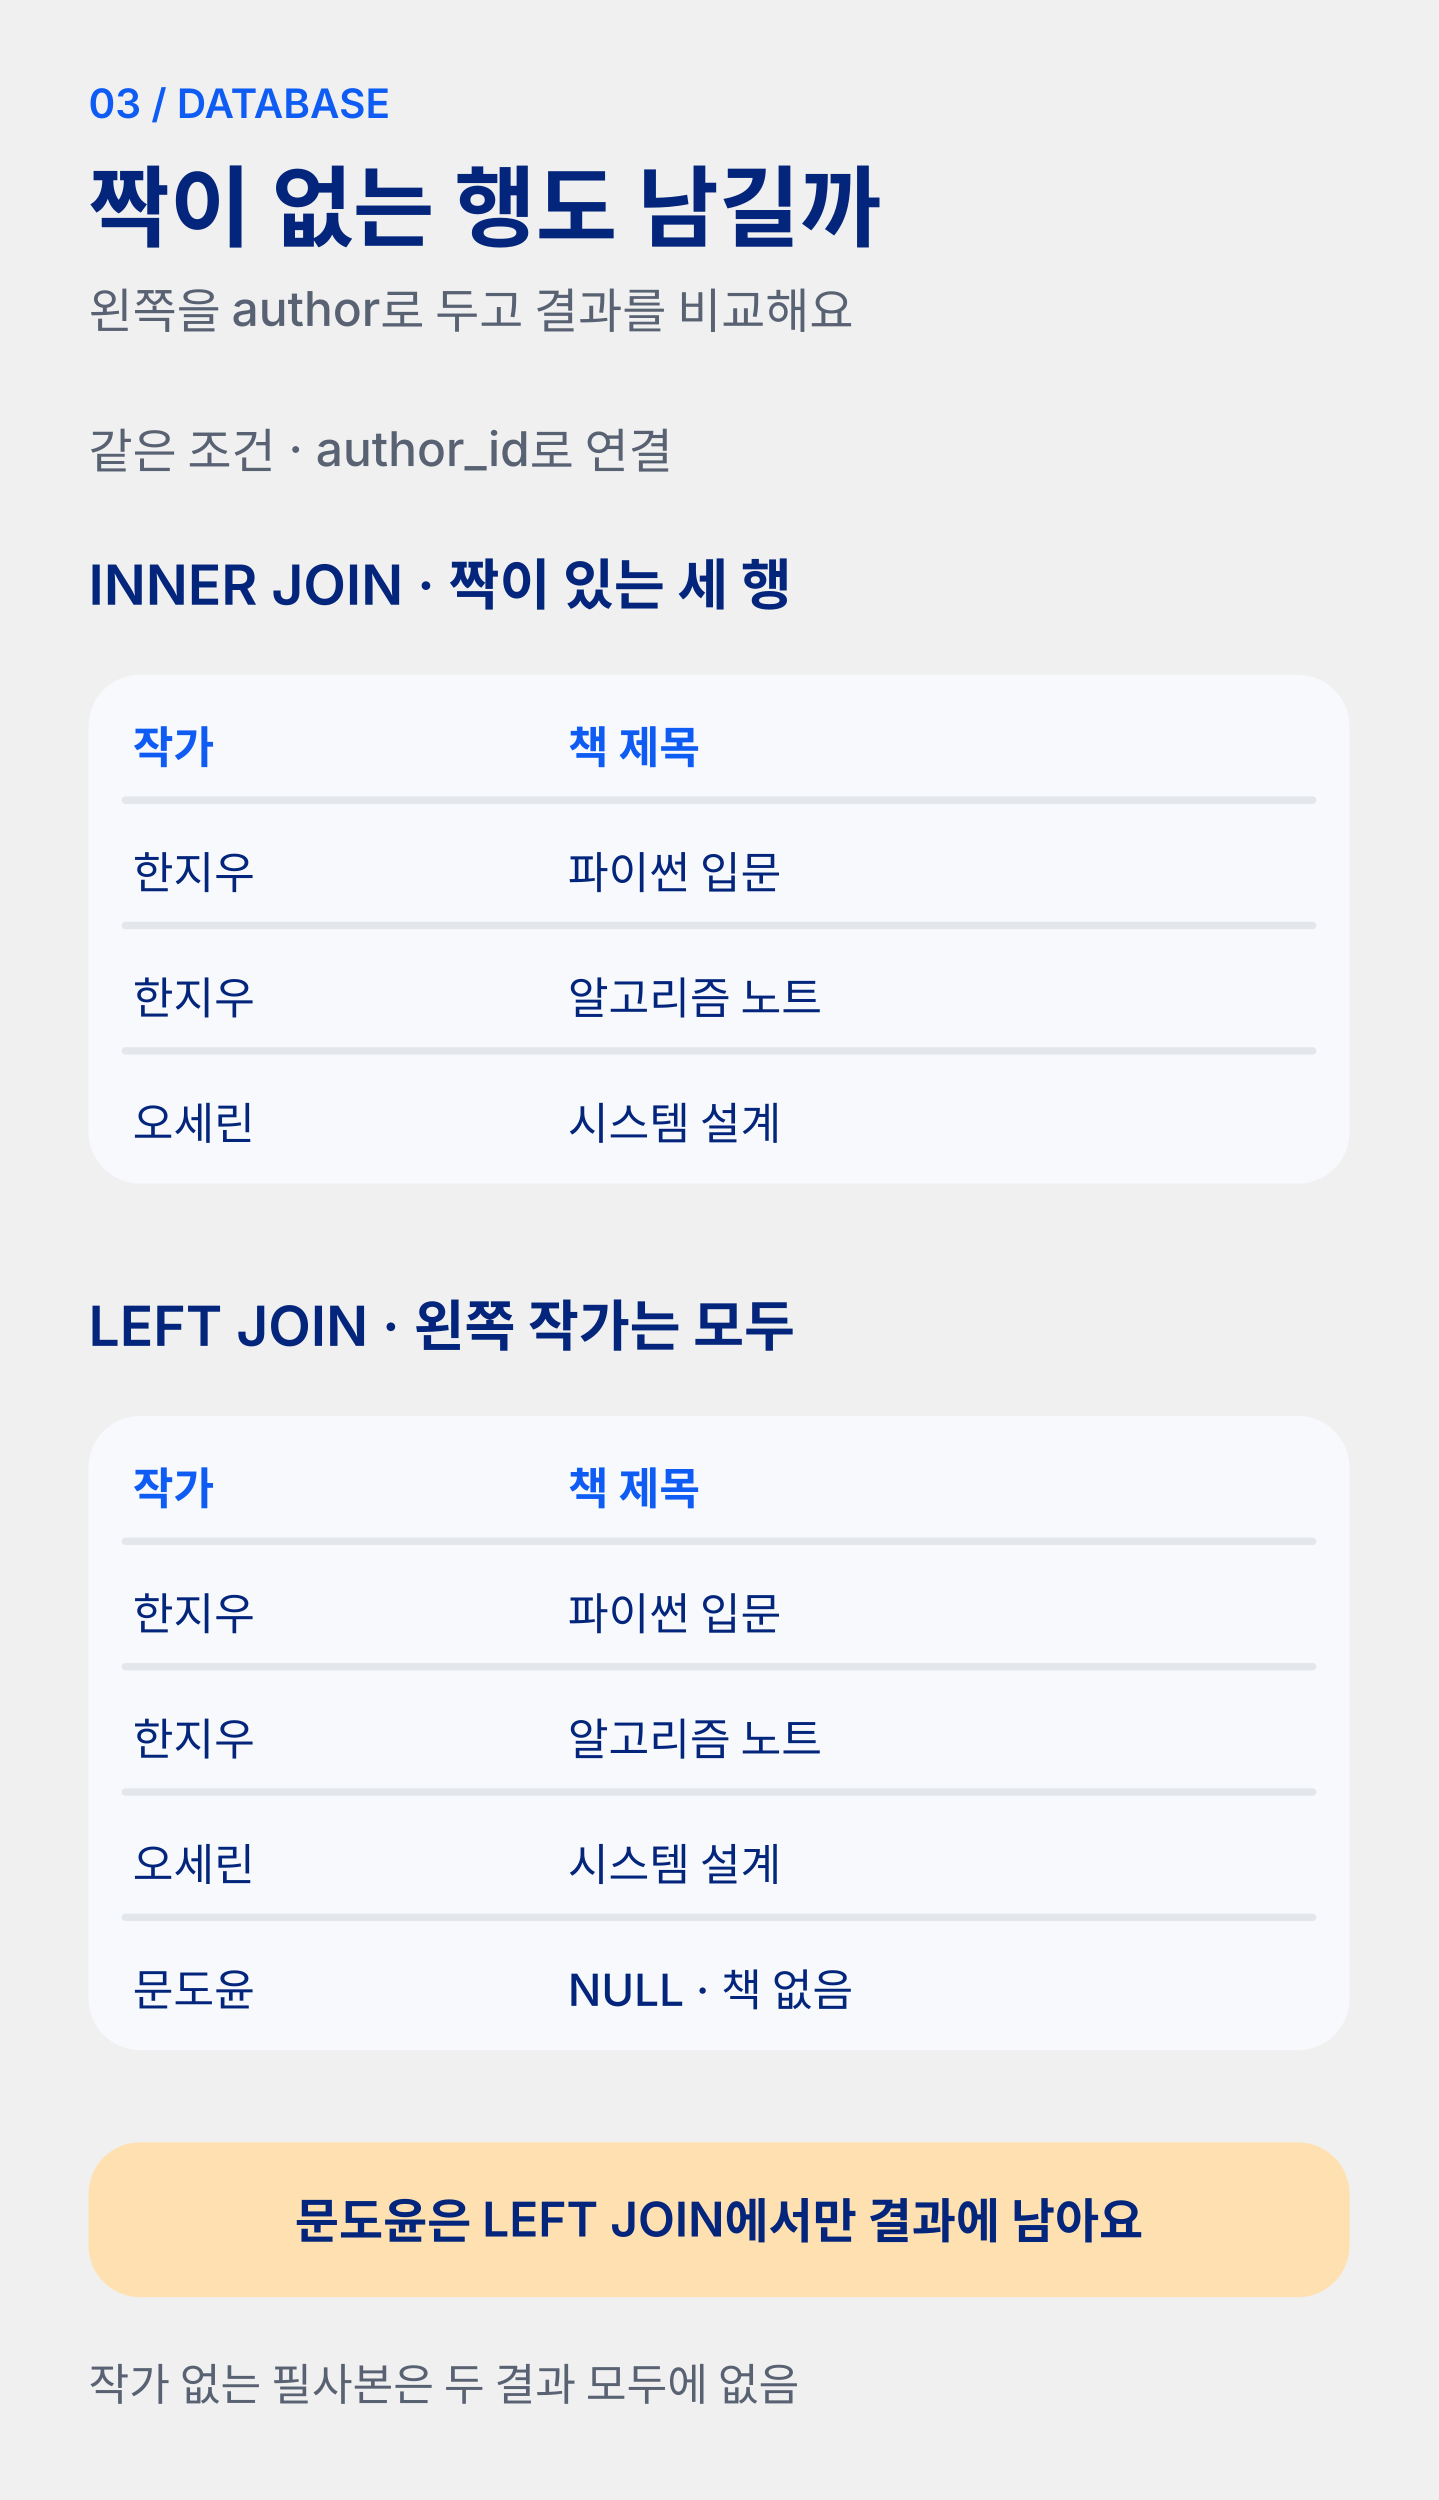
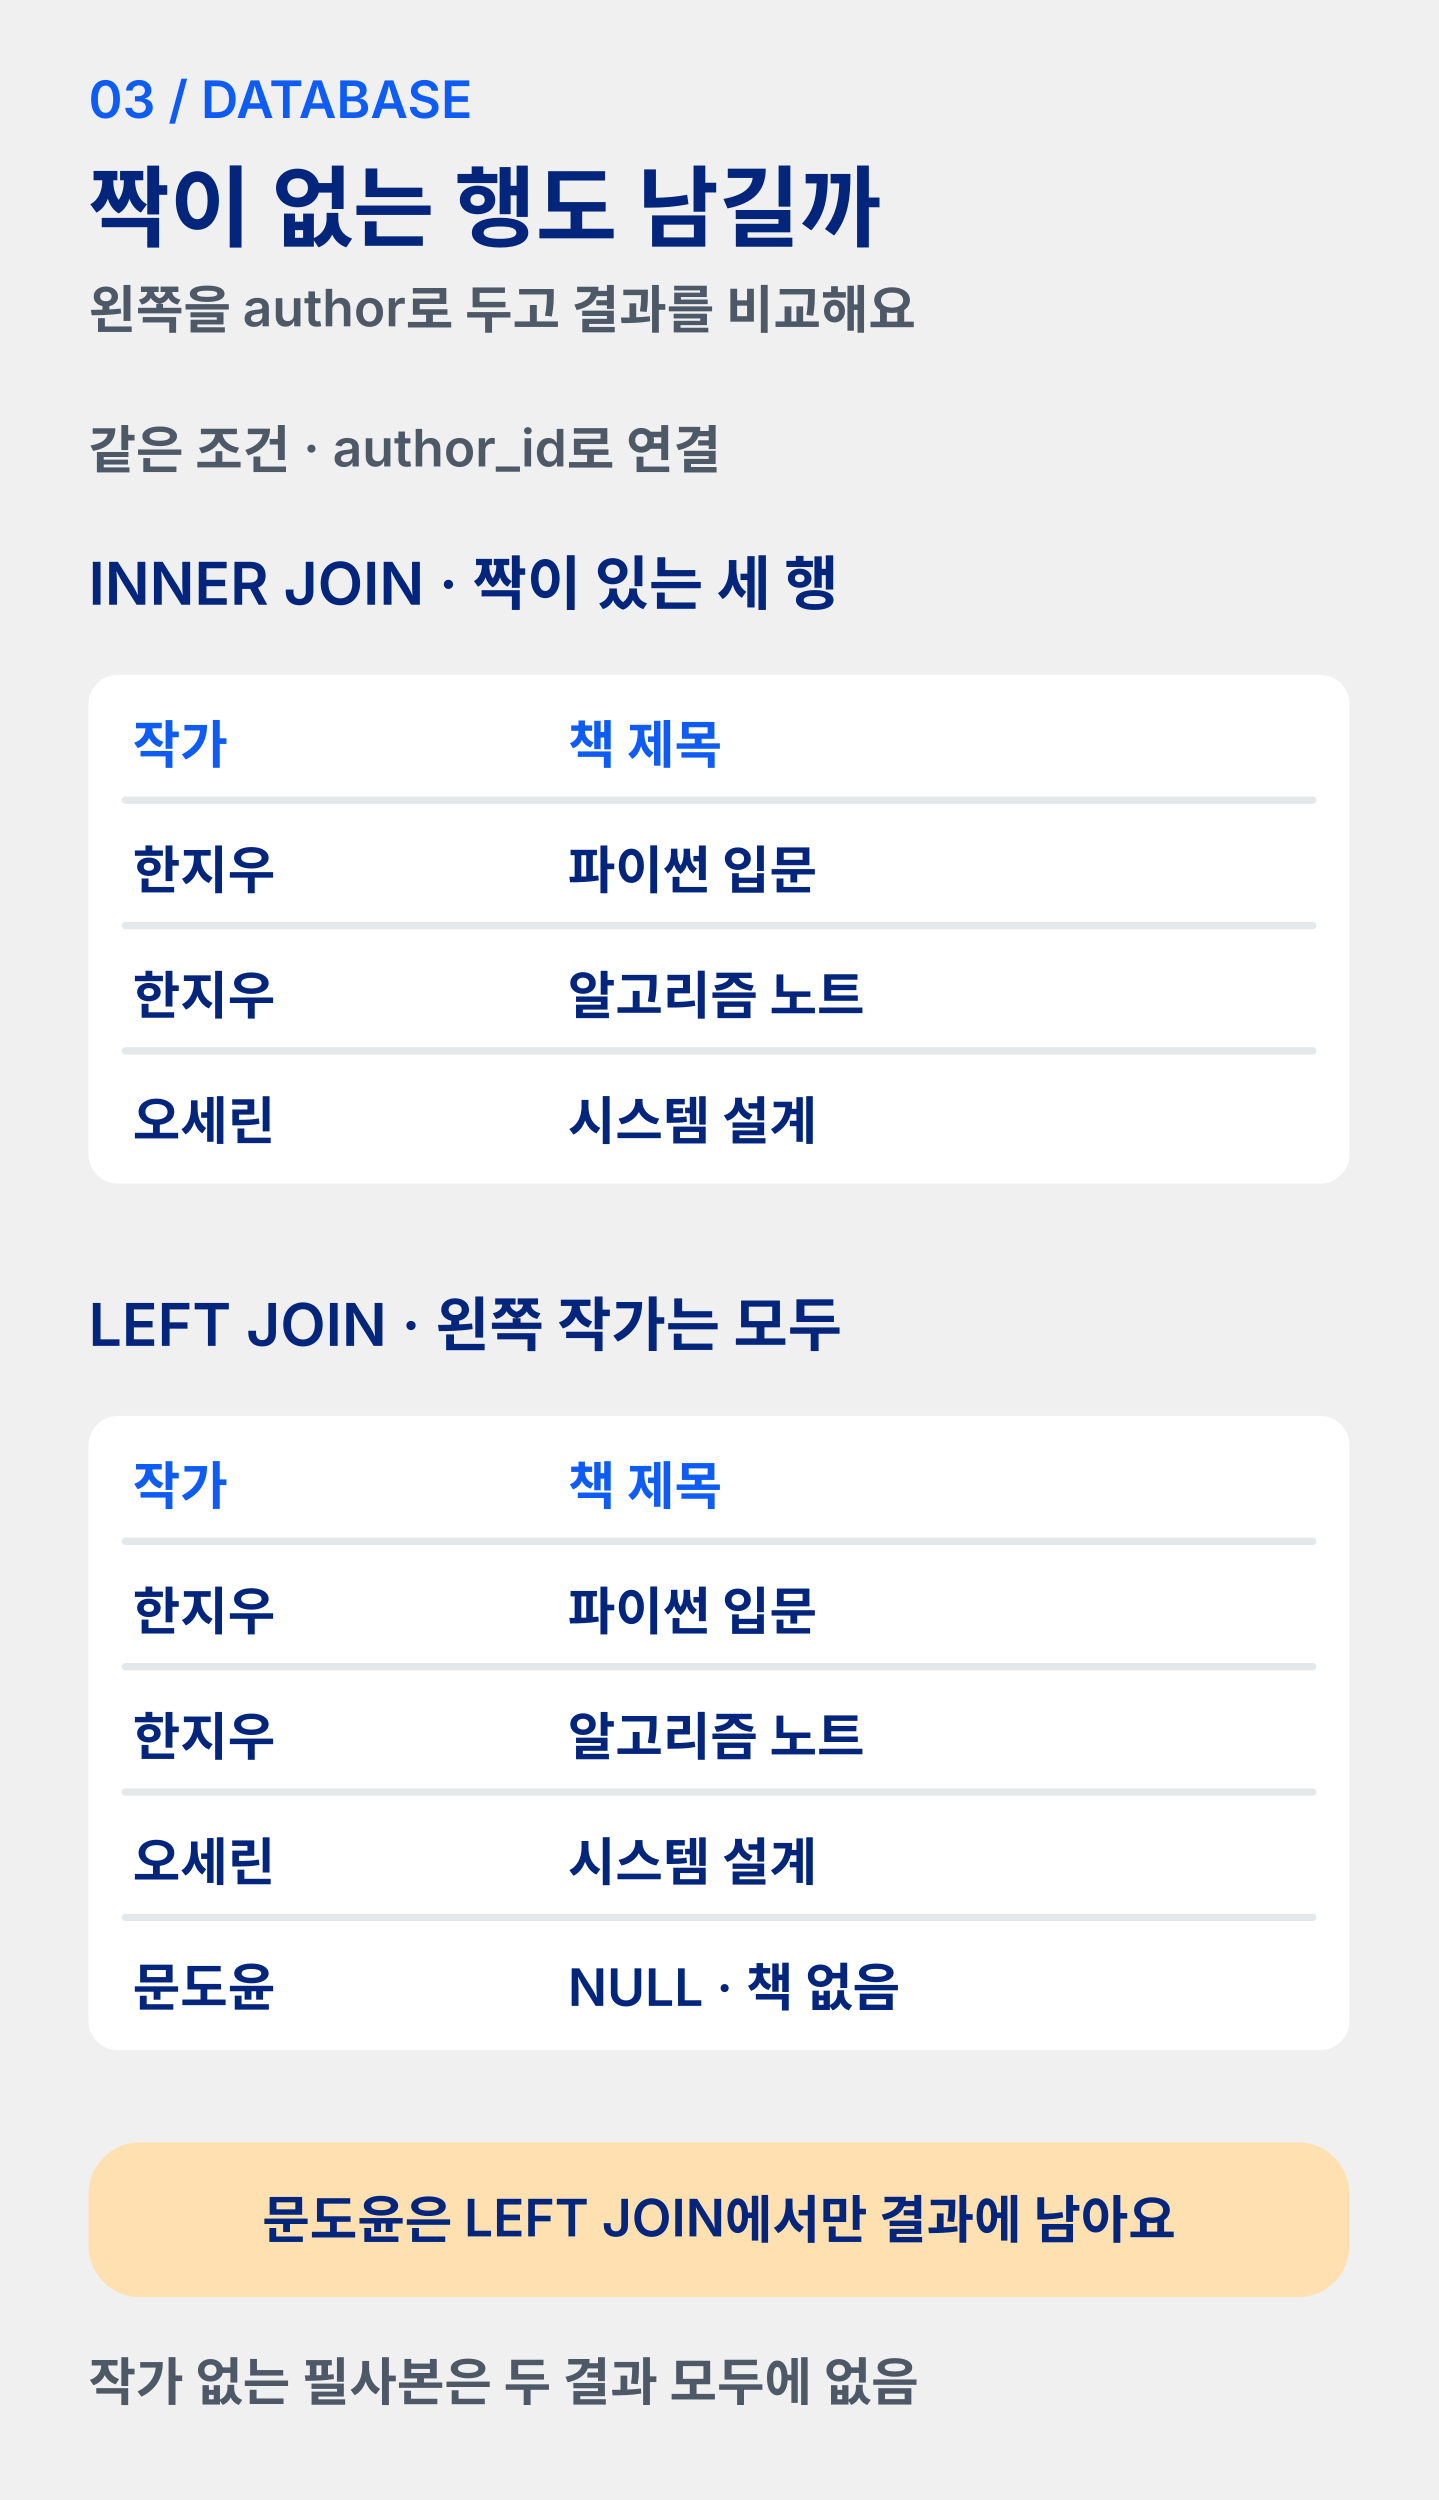
<svg xmlns="http://www.w3.org/2000/svg" width="390" height="678" viewBox="0 0 390 678" role="img" aria-labelledby="title desc">
  <defs>
    <marker id="arrow" viewBox="0 0 8 8" refX="7" refY="4" markerWidth="7" markerHeight="7" orient="auto-start-reverse">
      <path d="M1 1 L7 4 L1 7" fill="none" stroke="#6194F8" stroke-width="1.5" stroke-linejoin="round" />
    </marker>
  </defs>
  <g font-family="Pretendard, -apple-system, sans-serif">
-     <text x="24" y="32" font-size="11" fill="#0E5CF4" font-weight="600" text-anchor="start">03 / DATABASE</text>
+     <text x="24" y="32" font-size="14" fill="#0E5CF4" font-weight="600" text-anchor="start">03 / DATABASE</text>
    <text x="24" y="65" font-size="24" fill="#03257B" font-weight="700" text-anchor="start">짝이 없는 행도 남길까</text>
-     <text x="24" y="89" font-size="13" fill="#596273" font-weight="500" text-anchor="start">왼쪽을 author로 두고 결과를 비교해요</text>
-     <text x="24" y="127" font-size="13" fill="#596273" font-weight="500" text-anchor="start">같은 조건 · author_id로 연결</text>
-     <text x="24" y="164" font-size="15" fill="#03257B" font-weight="600" text-anchor="start">INNER JOIN · 짝이 있는 세 행</text>
-     <rect x="24" y="183" width="342" height="138" rx="14" fill="#F7F9FC" stroke="none" />
-     <text x="36" y="207" font-size="12" fill="#0E5CF4" font-weight="600" text-anchor="start">작가</text>
-     <text x="154" y="207" font-size="12" fill="#0E5CF4" font-weight="600" text-anchor="start">책 제목</text>
-     <path d="M34 217 L356 217" fill="none" stroke="#E3E6EB" stroke-width="2" stroke-linecap="round" />
-     <text x="36" y="241" font-size="12" fill="#03257B" font-weight="500" text-anchor="start">한지우</text>
-     <text x="154" y="241" font-size="12" fill="#03257B" font-weight="500" text-anchor="start">파이썬 입문</text>
-     <path d="M34 251 L356 251" fill="none" stroke="#E3E6EB" stroke-width="2" stroke-linecap="round" />
-     <text x="36" y="275" font-size="12" fill="#03257B" font-weight="500" text-anchor="start">한지우</text>
-     <text x="154" y="275" font-size="12" fill="#03257B" font-weight="500" text-anchor="start">알고리즘 노트</text>
-     <path d="M34 285 L356 285" fill="none" stroke="#E3E6EB" stroke-width="2" stroke-linecap="round" />
-     <text x="36" y="309" font-size="12" fill="#03257B" font-weight="500" text-anchor="start">오세린</text>
-     <text x="154" y="309" font-size="12" fill="#03257B" font-weight="500" text-anchor="start">시스템 설계</text>
-     <text x="24" y="365" font-size="15" fill="#03257B" font-weight="600" text-anchor="start">LEFT JOIN · 왼쪽 작가는 모두</text>
-     <rect x="24" y="384" width="342" height="172" rx="14" fill="#F7F9FC" stroke="none" />
-     <text x="36" y="408" font-size="12" fill="#0E5CF4" font-weight="600" text-anchor="start">작가</text>
-     <text x="154" y="408" font-size="12" fill="#0E5CF4" font-weight="600" text-anchor="start">책 제목</text>
-     <path d="M34 418 L356 418" fill="none" stroke="#E3E6EB" stroke-width="2" stroke-linecap="round" />
-     <text x="36" y="442" font-size="12" fill="#03257B" font-weight="500" text-anchor="start">한지우</text>
-     <text x="154" y="442" font-size="12" fill="#03257B" font-weight="500" text-anchor="start">파이썬 입문</text>
-     <path d="M34 452 L356 452" fill="none" stroke="#E3E6EB" stroke-width="2" stroke-linecap="round" />
-     <text x="36" y="476" font-size="12" fill="#03257B" font-weight="500" text-anchor="start">한지우</text>
-     <text x="154" y="476" font-size="12" fill="#03257B" font-weight="500" text-anchor="start">알고리즘 노트</text>
-     <path d="M34 486 L356 486" fill="none" stroke="#E3E6EB" stroke-width="2" stroke-linecap="round" />
-     <text x="36" y="510" font-size="12" fill="#03257B" font-weight="500" text-anchor="start">오세린</text>
-     <text x="154" y="510" font-size="12" fill="#03257B" font-weight="500" text-anchor="start">시스템 설계</text>
-     <path d="M34 520 L356 520" fill="none" stroke="#E3E6EB" stroke-width="2" stroke-linecap="round" />
-     <text x="36" y="544" font-size="12" fill="#03257B" font-weight="500" text-anchor="start">문도윤</text>
-     <text x="154" y="544" font-size="12" fill="#03257B" font-weight="500" text-anchor="start">NULL · 책 없음</text>
+     <text x="24" y="89" font-size="14" fill="#4E5968" font-weight="600" text-anchor="start">왼쪽을 author로 두고 결과를 비교해요</text>
+     <text x="24" y="127" font-size="14" fill="#4E5968" font-weight="600" text-anchor="start">같은 조건 · author_id로 연결</text>
+     <text x="24" y="164" font-size="16" fill="#03257B" font-weight="600" text-anchor="start">INNER JOIN · 짝이 있는 세 행</text>
+     <rect x="24" y="183" width="342" height="138" rx="8" fill="#FFFFFF" stroke="none" />
+     <text x="36" y="207" font-size="14" fill="#0E5CF4" font-weight="600" text-anchor="start">작가</text>
+     <text x="154" y="207" font-size="14" fill="#0E5CF4" font-weight="600" text-anchor="start">책 제목</text>
+     <path d="M34 217 L356 217" fill="none" stroke="#E5E8EB" stroke-width="2" stroke-linecap="round" />
+     <text x="36" y="241" font-size="14" fill="#03257B" font-weight="600" text-anchor="start">한지우</text>
+     <text x="154" y="241" font-size="14" fill="#03257B" font-weight="600" text-anchor="start">파이썬 입문</text>
+     <path d="M34 251 L356 251" fill="none" stroke="#E5E8EB" stroke-width="2" stroke-linecap="round" />
+     <text x="36" y="275" font-size="14" fill="#03257B" font-weight="600" text-anchor="start">한지우</text>
+     <text x="154" y="275" font-size="14" fill="#03257B" font-weight="600" text-anchor="start">알고리즘 노트</text>
+     <path d="M34 285 L356 285" fill="none" stroke="#E5E8EB" stroke-width="2" stroke-linecap="round" />
+     <text x="36" y="309" font-size="14" fill="#03257B" font-weight="600" text-anchor="start">오세린</text>
+     <text x="154" y="309" font-size="14" fill="#03257B" font-weight="600" text-anchor="start">시스템 설계</text>
+     <text x="24" y="365" font-size="16" fill="#03257B" font-weight="600" text-anchor="start">LEFT JOIN · 왼쪽 작가는 모두</text>
+     <rect x="24" y="384" width="342" height="172" rx="8" fill="#FFFFFF" stroke="none" />
+     <text x="36" y="408" font-size="14" fill="#0E5CF4" font-weight="600" text-anchor="start">작가</text>
+     <text x="154" y="408" font-size="14" fill="#0E5CF4" font-weight="600" text-anchor="start">책 제목</text>
+     <path d="M34 418 L356 418" fill="none" stroke="#E5E8EB" stroke-width="2" stroke-linecap="round" />
+     <text x="36" y="442" font-size="14" fill="#03257B" font-weight="600" text-anchor="start">한지우</text>
+     <text x="154" y="442" font-size="14" fill="#03257B" font-weight="600" text-anchor="start">파이썬 입문</text>
+     <path d="M34 452 L356 452" fill="none" stroke="#E5E8EB" stroke-width="2" stroke-linecap="round" />
+     <text x="36" y="476" font-size="14" fill="#03257B" font-weight="600" text-anchor="start">한지우</text>
+     <text x="154" y="476" font-size="14" fill="#03257B" font-weight="600" text-anchor="start">알고리즘 노트</text>
+     <path d="M34 486 L356 486" fill="none" stroke="#E5E8EB" stroke-width="2" stroke-linecap="round" />
+     <text x="36" y="510" font-size="14" fill="#03257B" font-weight="600" text-anchor="start">오세린</text>
+     <text x="154" y="510" font-size="14" fill="#03257B" font-weight="600" text-anchor="start">시스템 설계</text>
+     <path d="M34 520 L356 520" fill="none" stroke="#E5E8EB" stroke-width="2" stroke-linecap="round" />
+     <text x="36" y="544" font-size="14" fill="#03257B" font-weight="600" text-anchor="start">문도윤</text>
+     <text x="154" y="544" font-size="14" fill="#03257B" font-weight="600" text-anchor="start">NULL · 책 없음</text>
    <rect x="24" y="581" width="342" height="42" rx="14" fill="#FFE0B0" stroke="none" />
-     <text x="195" y="607" font-size="13" fill="#03257B" font-weight="600" text-anchor="middle">문도윤은 LEFT JOIN에서만 결과에 남아요</text>
-     <text x="24" y="651" font-size="12" fill="#596273" font-weight="500" text-anchor="start">작가 없는 필사본은 두 결과 모두에 없음</text>
+     <text x="195" y="607" font-size="14" fill="#03257B" font-weight="600" text-anchor="middle">문도윤은 LEFT JOIN에서만 결과에 남아요</text>
+     <text x="24" y="651" font-size="14" fill="#4E5968" font-weight="600" text-anchor="start">작가 없는 필사본은 두 결과 모두에 없음</text>
  </g>
</svg>
